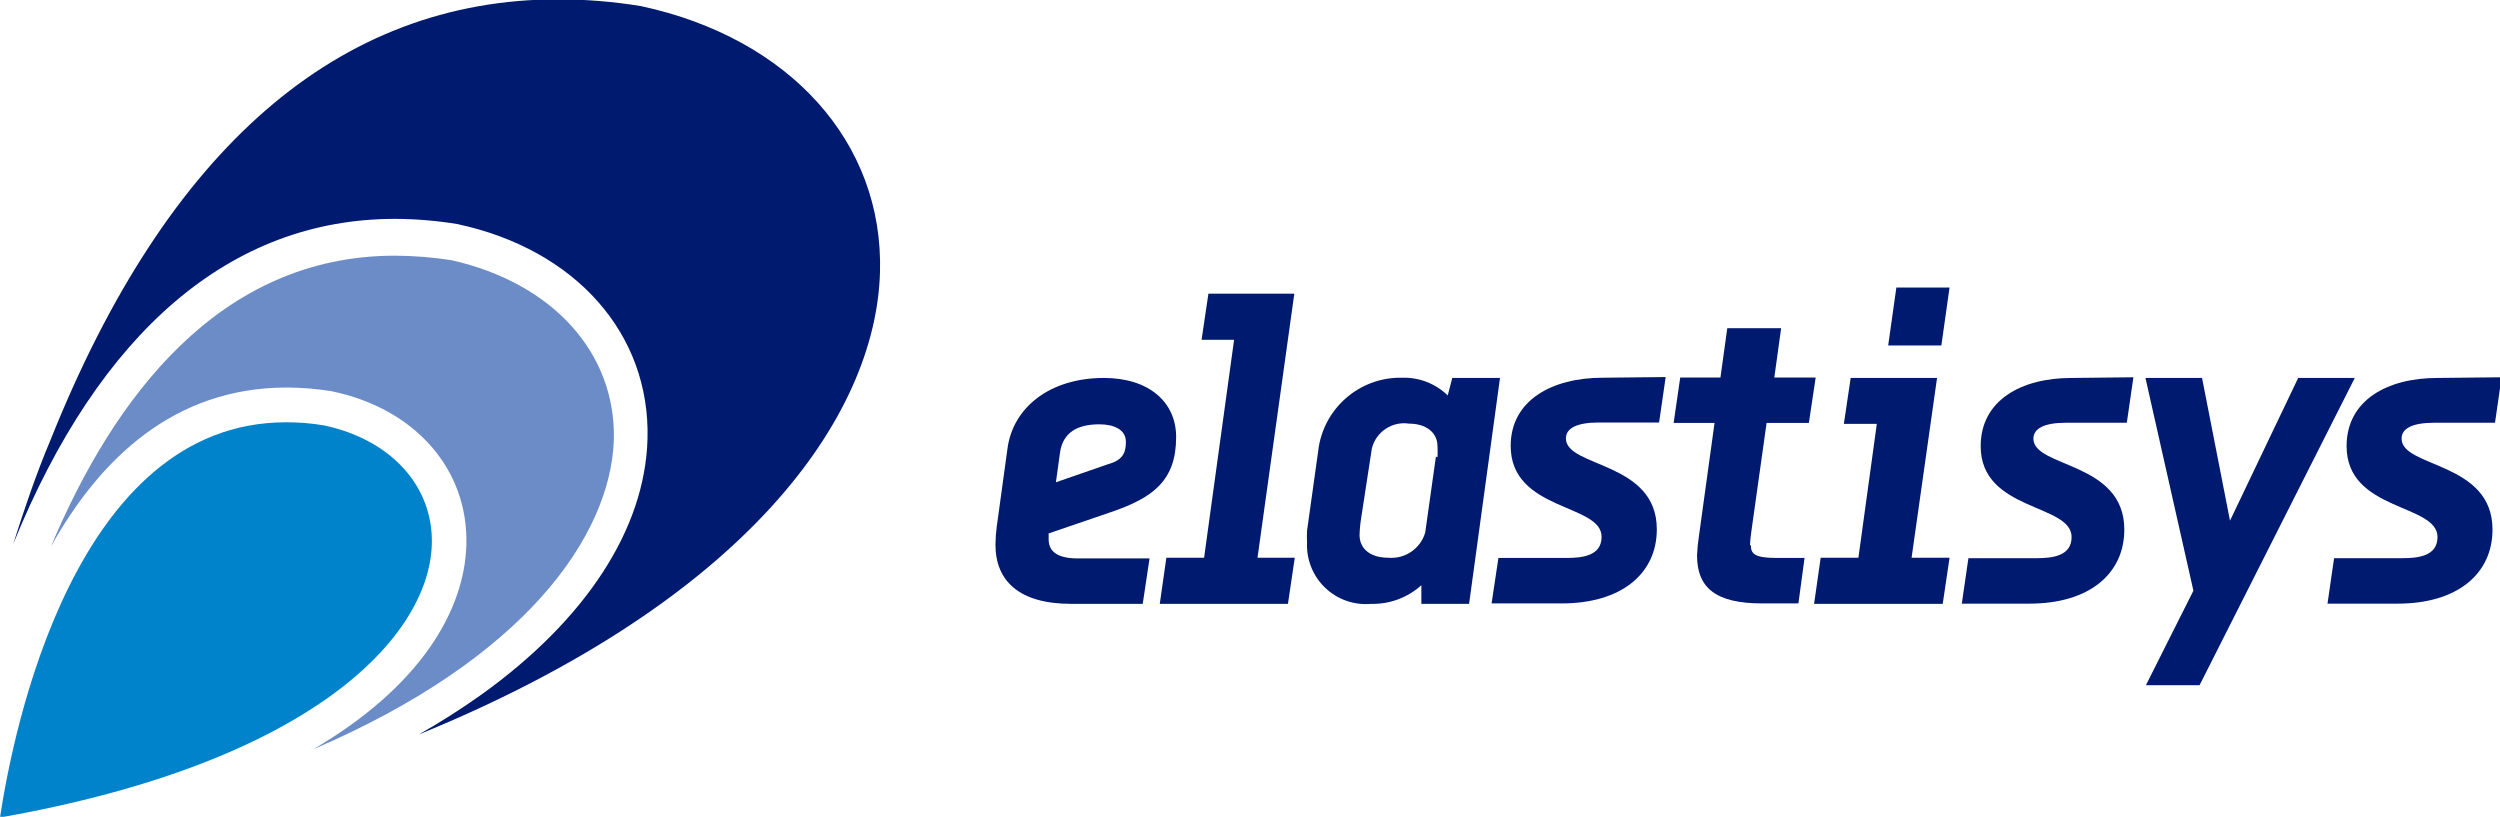
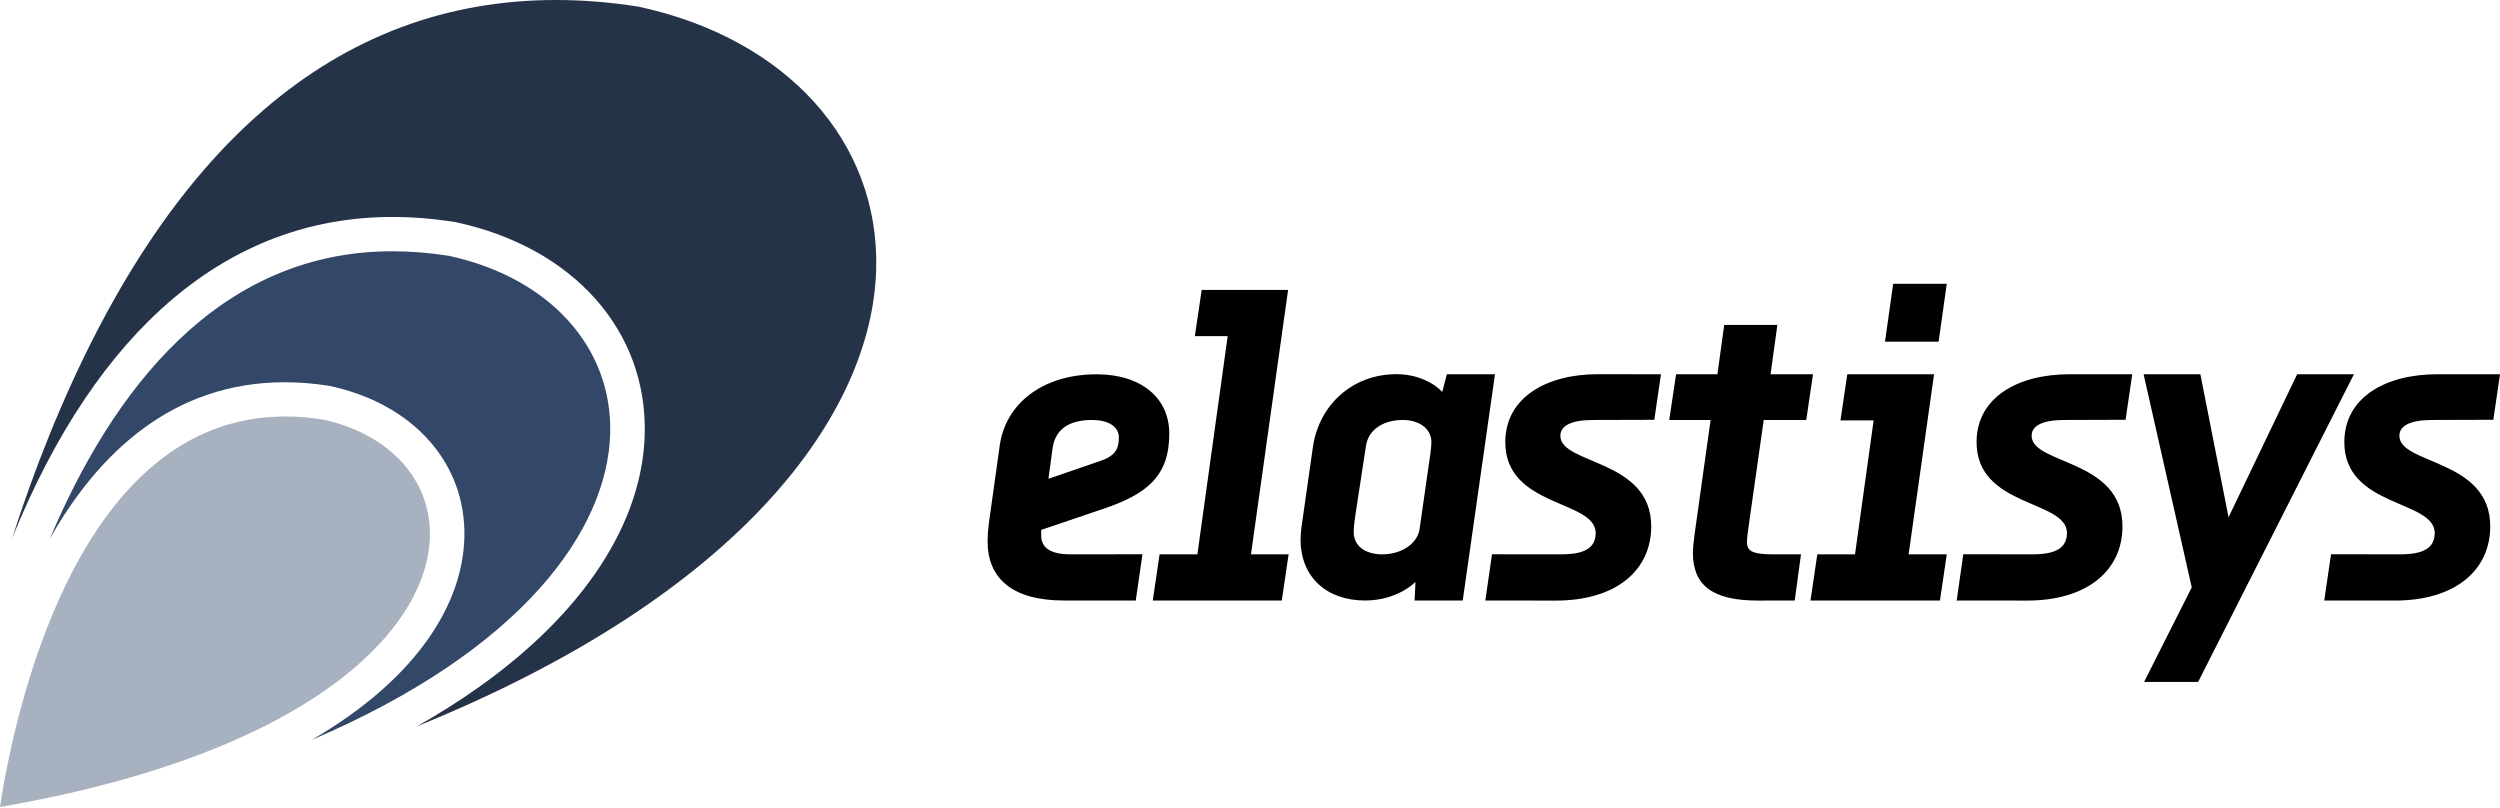
- <svg xmlns="http://www.w3.org/2000/svg" viewBox="0 0 110 35.94">
-   <defs>
-     <style>.cls-1{fill:none;}.cls-2{clip-path:url(#clip-path);}.cls-3{clip-path:url(#clip-path-2);}.cls-4{fill:#001a70;}.cls-5{fill:#0083ca;}.cls-6{fill:#6c8cc7;}</style>
-     <clipPath id="clip-path" transform="translate(-5 -12.03)">
-       <rect class="cls-1" width="120" height="60" />
-     </clipPath>
-     <clipPath id="clip-path-2" transform="translate(-5 -12.03)">
-       <rect class="cls-1" x="5" y="12.03" width="110" height="35.94" />
-     </clipPath>
-   </defs>
-   <g id="Layer_2" data-name="Layer 2">
-     <g id="Layer_1-2" data-name="Layer 1">
-       <g id="Logo_Color_Horizontal" data-name="Logo Color Horizontal">
-         <g class="cls-2">
-           <g class="cls-3">
-             <path class="cls-4" d="M51.14,35.73V35.5l2.75-.94c1.85-.63,2.86-1.39,2.86-3.3,0-1.55-1.21-2.6-3.18-2.6-2.39,0-4,1.31-4.24,3.1l-.47,3.42a6.57,6.57,0,0,0-.06.81c0,1.61,1.05,2.61,3.34,2.61h3.14l.3-2H52.43c-.87,0-1.29-.28-1.29-.84m.5-3.81c.12-.88.75-1.25,1.73-1.25.64,0,1.17.23,1.17.77s-.18.82-.83,1l-2.25.78Z" transform="translate(-5 -12.03)" />
-             <polygon class="cls-4" points="56.95 12.92 53.17 12.92 52.87 14.95 54.3 14.95 52.98 24.54 51.32 24.54 51.03 26.57 56.67 26.57 56.97 24.54 55.33 24.54 56.95 12.92" />
-             <polygon class="cls-4" points="85.78 12.65 83.44 12.65 83.08 15.2 85.42 15.2 85.78 12.65" />
-             <polygon class="cls-4" points="85.23 16.63 81.43 16.63 81.13 18.65 82.58 18.65 81.77 24.54 80.11 24.54 79.82 26.57 85.48 26.57 85.78 24.54 84.11 24.54 85.23 16.63" />
-             <path class="cls-4" d="M96.15,28.66h0c-2.24,0-4,1-4,3,0,2.88,4,2.52,4,4,0,.83-.83.93-1.54.93h-3l-.29,2H94.3c2.62,0,4.17-1.31,4.17-3.26,0-3-4-2.71-4-4,0-.44.46-.7,1.45-.7h2.66l.29-2Z" transform="translate(-5 -12.03)" />
-             <path class="cls-4" d="M75.52,28.65h0c-2.24,0-4.05,1-4.05,3,0,2.88,4,2.53,4,4,0,.83-.83.93-1.54.93h-3l-.3,2h3.09c2.62,0,4.18-1.31,4.18-3.26,0-3-4-2.71-4-4,0-.44.46-.7,1.45-.7H78l.29-2Z" transform="translate(-5 -12.03)" />
-             <path class="cls-4" d="M112.25,28.66h0c-2.24,0-4,1-4,3,0,2.88,4,2.52,4,4,0,.83-.83.93-1.55.93h-3l-.29,2h3.09c2.62,0,4.17-1.31,4.17-3.26,0-3-4-2.71-4-4,0-.44.45-.7,1.45-.7h2.66l.29-2Z" transform="translate(-5 -12.03)" />
-             <polygon class="cls-4" points="101.12 16.63 98.12 22.91 96.89 16.63 94.4 16.63 96.51 25.99 94.42 30.15 96.78 30.15 103.61 16.63 101.12 16.63" />
-             <path class="cls-4" d="M68.9,28.66l-.2.77a2.75,2.75,0,0,0-2-.78A3.64,3.64,0,0,0,63,31.88l-.49,3.5a5.11,5.11,0,0,0,0,.53,2.59,2.59,0,0,0,2.82,2.69,3.18,3.18,0,0,0,2.21-.82l0,.82h2.1L71,28.66Zm-.72,3.46-.47,3.34a1.55,1.55,0,0,1-1.63,1.11c-.74,0-1.26-.36-1.26-1a6,6,0,0,1,.08-.8l.46-3A1.46,1.46,0,0,1,67,30.67c.72,0,1.25.37,1.25,1a4.23,4.23,0,0,1,0,.48" transform="translate(-5 -12.03)" />
-             <path class="cls-4" d="M82,36a5.9,5.9,0,0,1,.06-.59l.67-4.77h1.86l.3-2H83.07l.3-2.17H81l-.3,2.17H78.93l-.29,2h1.8l-.69,5a7.39,7.39,0,0,0-.08.83c0,1.43.83,2.11,2.86,2.11h1.6l.27-2H83.19c-.94,0-1.15-.16-1.15-.54" transform="translate(-5 -12.03)" />
-             <path class="cls-5" d="M5,48c.58-3.83,3.28-17.39,12.59-17.39a9.77,9.77,0,0,1,1.68.14c2.94.63,4.8,2.68,4.73,5.22C23.89,40,18.82,45.56,5,48" transform="translate(-5 -12.03)" />
-             <path class="cls-6" d="M18.78,45c4.7-2.75,6.66-6.09,6.74-9,.09-3.31-2.24-6-5.95-6.76h0a13,13,0,0,0-1.94-.16c-5,0-8.25,3.17-10.39,7,2.74-6.51,7.39-12.8,15.14-12.8a16.38,16.38,0,0,1,2.49.2c4.44,1,7.24,4.07,7.14,7.92C31.85,35.62,28.11,41,18.78,45" transform="translate(-5 -12.03)" />
-             <path class="cls-4" d="M43.72,24c-.18,6.41-5.91,14.47-20.3,20.35a31.48,31.48,0,0,0,2.78-1.77c4.59-3.3,7.18-7.28,7.29-11.23.13-4.62-3.15-8.34-8.36-9.46h0a17.39,17.39,0,0,0-2.75-.23c-7.22,0-13,4.95-16.8,14.31.48-1.51,1-3.06,1.65-4.6C12.36,18.55,19.89,12,29.57,12a22.81,22.81,0,0,1,3.64.3c6.54,1.41,10.67,6,10.51,11.7" transform="translate(-5 -12.03)" />
-           </g>
-         </g>
-       </g>
-     </g>
-   </g>
+ <svg xmlns="http://www.w3.org/2000/svg" width="796" height="257" viewBox="0 0 796 257" fill="none">
+   <path d="M0 256.949C4.173 229.566 23.642 132.609 90.747 132.609C94.628 132.609 98.705 132.928 102.831 133.59C124.003 138.15 137.372 152.809 136.875 170.926C136.087 200.126 99.594 239.693 0 256.949Z" fill="#A7B1BF" />
+   <path d="M99.257 235.575C133.131 215.89 147.288 192.061 147.856 171.223C148.499 147.566 131.673 128.592 104.965 122.88L104.668 122.831C99.949 122.095 95.255 121.703 90.733 121.703C54.883 121.703 31.288 144.355 15.871 171.518C35.562 124.988 69.065 80.003 124.928 80.003C130.734 80.003 136.788 80.493 142.89 81.449C174.886 88.338 195.047 110.549 194.281 138.079C193.441 168.649 166.486 206.868 99.257 235.575Z" fill="#334768" />
+   <path d="M278.975 85.778C277.715 131.621 236.405 189.231 132.709 231.274C139.599 227.402 146.278 223.171 152.719 218.6C185.829 195.041 204.505 166.555 205.274 138.362C206.188 105.294 182.543 78.744 145.062 70.726L144.766 70.677C138.021 69.622 131.35 69.083 124.923 69.083C72.868 69.083 30.989 104.458 3.858 171.384C7.319 160.597 11.27 149.517 15.745 138.485C53.003 46.603 107.26 -0 177.033 -0C185.533 -0 194.353 0.713 203.27 2.108C250.389 12.233 280.112 45.061 278.975 85.778Z" fill="#253349" />
+   <path d="M335.128 142.792C335.996 136.457 340.623 133.719 347.711 133.719C352.337 133.719 356.246 135.446 356.246 139.334C356.246 143.078 354.941 145.242 350.168 146.825L333.826 152.447L335.128 142.795V142.792ZM331.512 170.452V168.725L351.472 161.955C364.92 157.344 372.298 151.868 372.298 138.037C372.298 126.798 363.474 119.175 349.157 119.175C331.801 119.175 320.228 128.671 318.348 141.637L314.881 166.419C314.613 168.379 314.467 170.354 314.444 172.332C314.444 183.994 322.109 191.199 338.742 191.199H361.623L363.763 176.479C363.763 176.479 350.025 176.506 340.912 176.506C334.552 176.506 331.509 174.489 331.509 170.452H331.512ZM410.126 92.323H382.616L380.446 107.016H390.894L381.247 176.506H369.213L367.043 191.202H408.121L410.291 176.509H398.311L410.126 92.323ZM619.853 90.353H602.786L600.185 108.793H617.25L619.853 90.353V90.353ZM615.803 119.168H588.176L586.006 133.861H596.566L590.635 176.509H578.628L576.463 191.202H617.681L619.851 176.509H607.705L615.805 119.168H615.803ZM658.876 119.168H658.846C642.505 119.168 629.341 126.514 629.341 140.775C629.341 161.669 658.121 159.073 658.121 169.734C658.121 175.783 652.055 176.501 646.85 176.506C635.576 176.501 625.108 176.471 625.108 176.471L623.013 191.199C623.013 191.199 632.99 191.224 645.426 191.224C664.52 191.224 675.796 181.689 675.796 167.572C675.796 146.107 646.872 147.98 646.872 138.755C646.872 135.592 650.199 133.719 657.425 133.719C665.526 133.719 676.782 133.657 676.782 133.657L678.904 119.168H658.876V119.168ZM508.823 119.138H508.793C492.452 119.138 479.288 126.517 479.288 140.785C479.288 161.674 508.067 159.083 508.067 169.744C508.067 175.791 502.002 176.501 496.796 176.509C485.523 176.504 475.055 176.484 475.055 176.484L472.925 191.207C472.925 191.207 482.937 191.226 495.372 191.226C514.467 191.226 525.746 181.701 525.746 167.58C525.746 146.112 496.819 147.985 496.819 138.765C496.819 135.597 500.146 133.719 507.371 133.719C515.472 133.719 526.728 133.667 526.728 133.667L528.853 119.173C528.853 119.173 519.947 119.143 508.825 119.138H508.823V119.138ZM775.97 119.168H775.94C759.599 119.168 746.435 126.514 746.435 140.775C746.435 161.669 775.217 159.073 775.217 169.734C775.217 175.783 769.151 176.501 763.943 176.506C752.67 176.501 742.202 176.471 742.202 176.471L740.04 191.199C740.04 191.199 750.083 191.219 762.519 191.219C781.617 191.219 792.892 181.689 792.892 167.572C792.892 146.107 763.966 147.98 763.966 138.755C763.966 135.592 767.293 133.719 774.518 133.719C782.619 133.719 793.878 133.657 793.878 133.657L796 119.168H775.97V119.168ZM731.41 119.168L709.569 164.693L700.6 119.168H682.523L697.854 187.025L682.67 217.134H699.879L749.49 119.165H731.408L731.41 119.168ZM455.461 144.233L451.995 168.437C451.271 173.334 445.919 176.506 440.133 176.506C434.783 176.506 431.022 173.91 431.022 169.445C431.022 167.714 431.308 165.701 431.6 163.681L434.927 141.928C435.795 136.455 440.858 133.719 446.642 133.719C451.85 133.719 455.753 136.455 455.753 140.775C455.753 141.928 455.609 142.939 455.461 144.233V144.233ZM460.674 119.165L459.228 124.78C459.228 124.78 454.307 119.136 444.617 119.136C430.588 119.136 419.885 128.964 418.005 142.502L414.388 167.86C414.244 169.155 414.099 170.596 414.099 171.751C414.099 183.709 422.345 191.199 434.636 191.199C445.051 191.199 450.693 185.294 450.693 185.294L450.403 191.199H465.735L476.003 119.165H460.674ZM556.224 172.616C556.224 171.607 556.513 169.301 556.658 168.293L561.571 133.719H575.102L577.271 119.165H563.746L565.913 103.459H548.991L546.821 119.165H533.659L531.489 133.719H544.653L539.59 169.878C539.301 172.039 539.014 174.489 539.014 175.93C539.014 186.305 545.085 191.224 559.838 191.224C570.832 191.224 571.443 191.199 571.443 191.199L573.433 176.506H564.611C557.817 176.506 556.224 175.353 556.224 172.616Z" fill="black" />
</svg>
